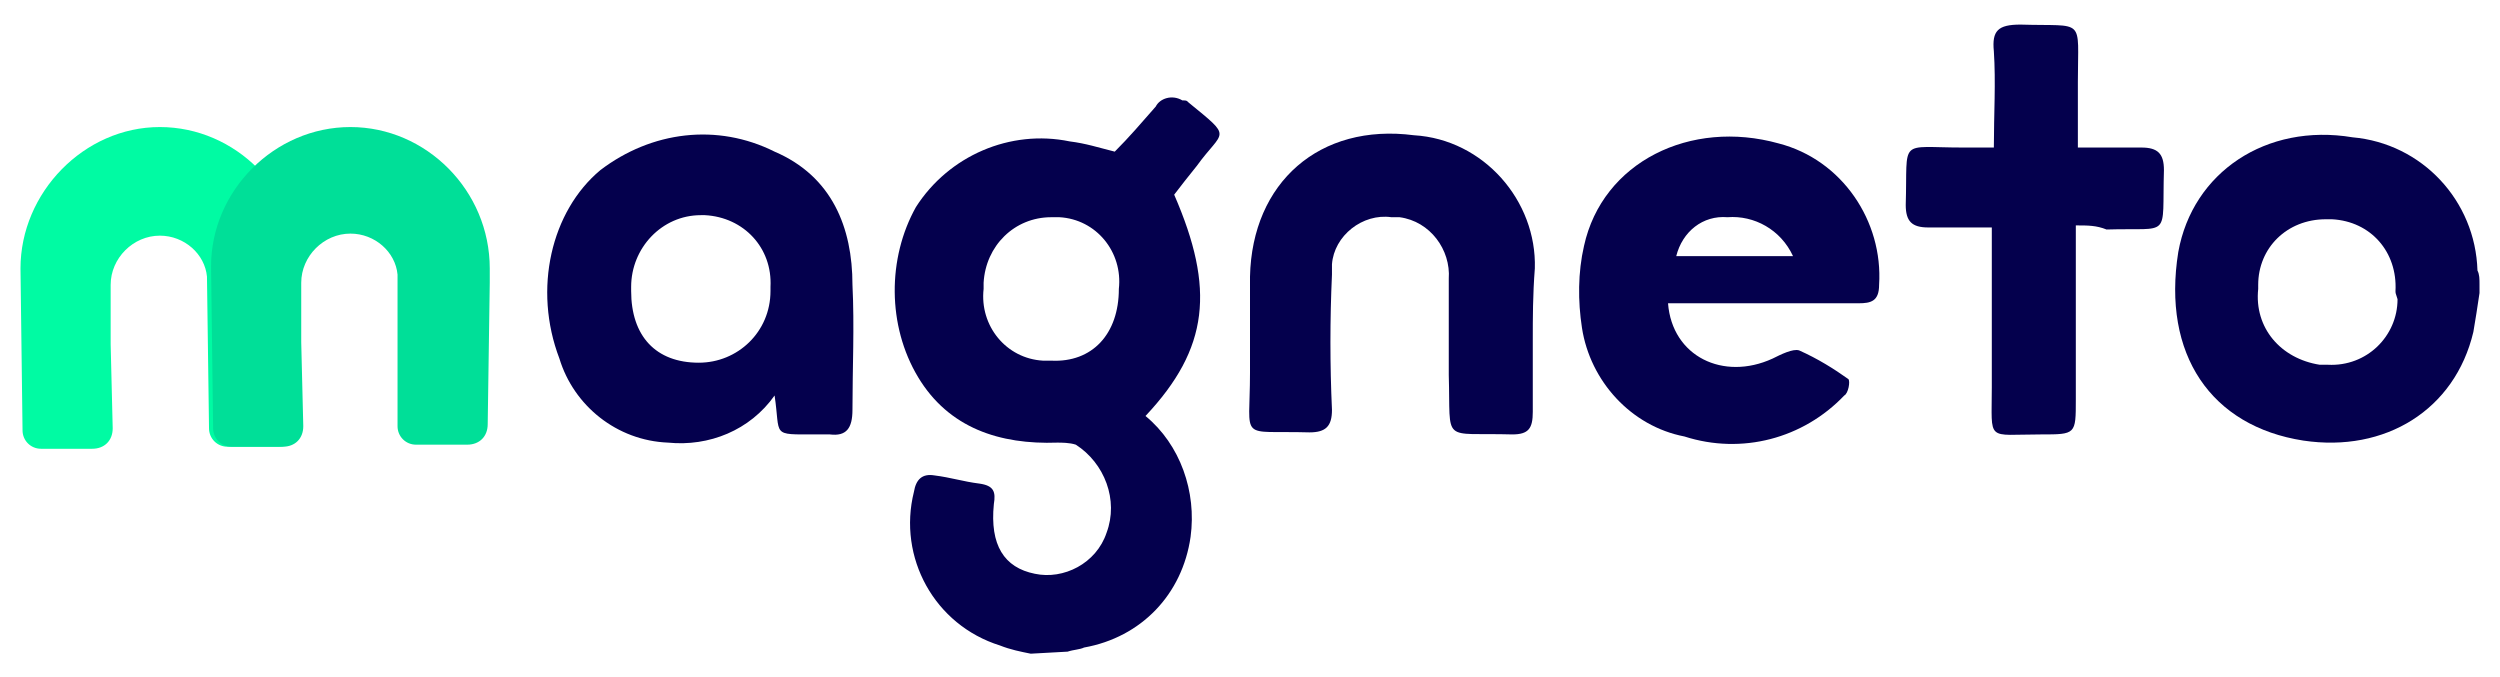
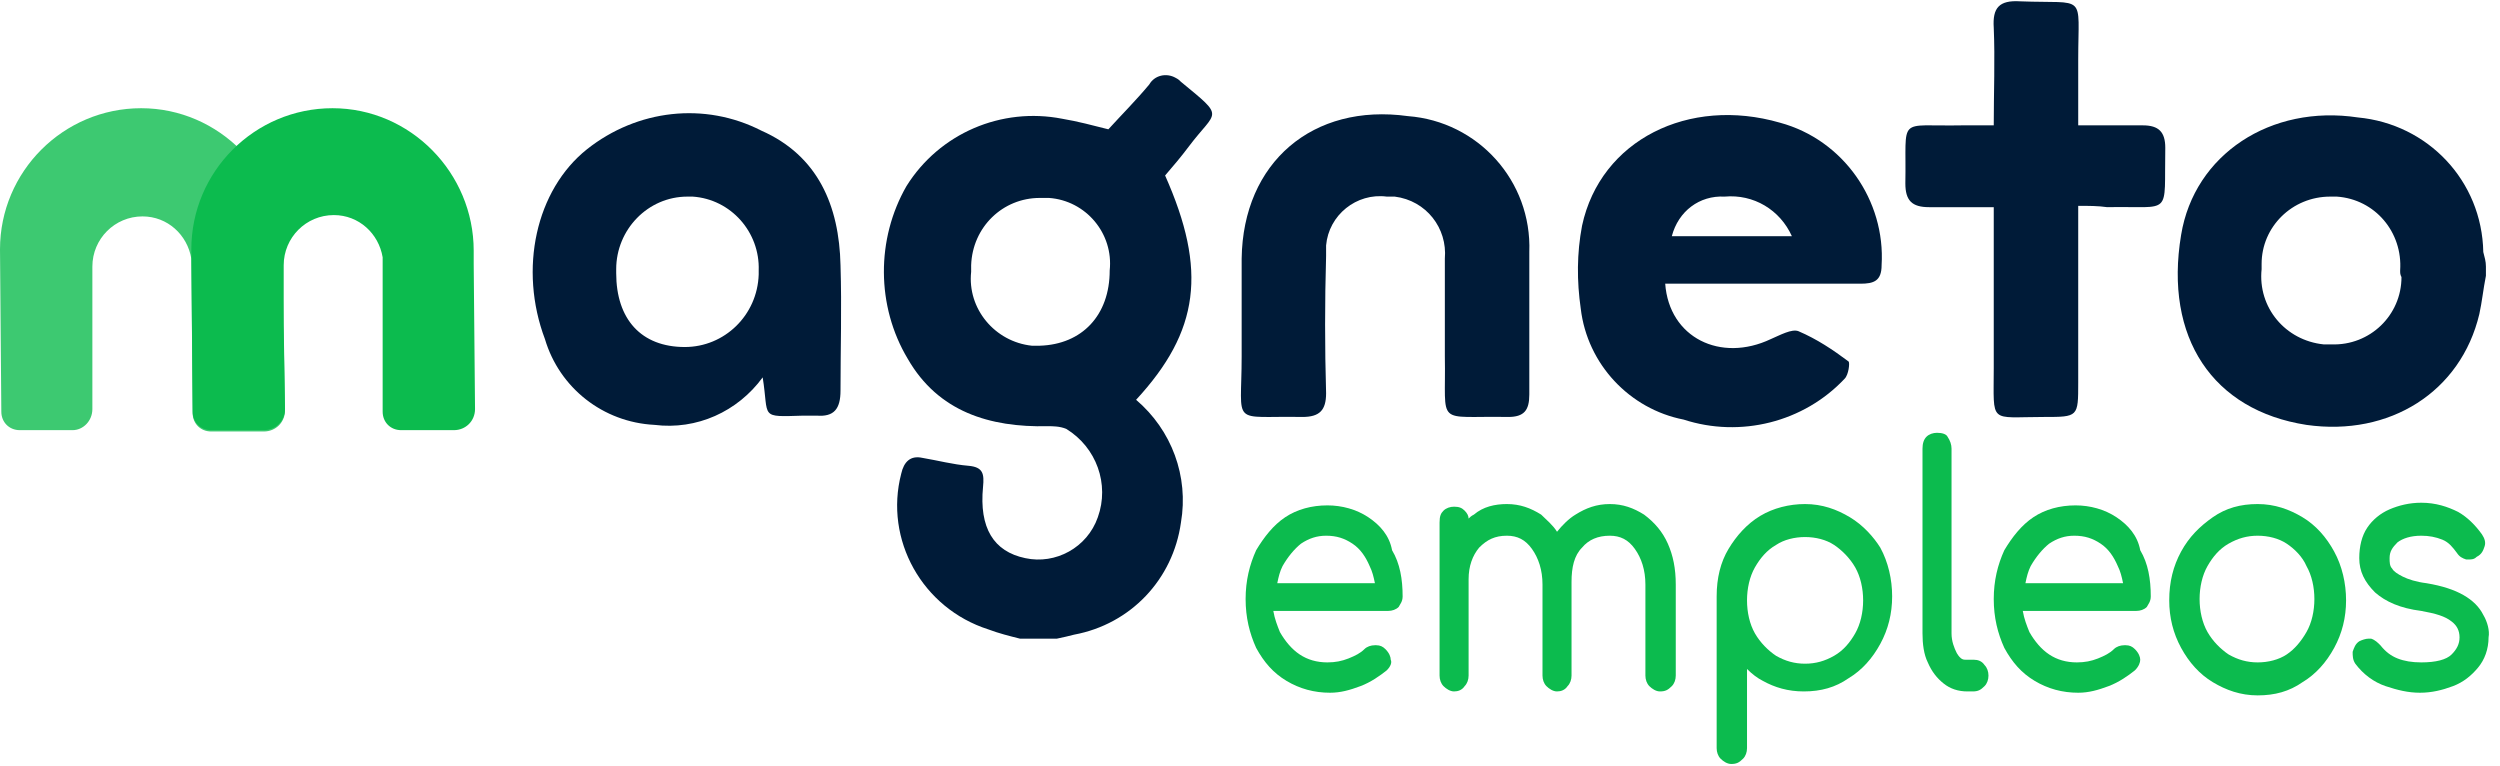
- <svg xmlns="http://www.w3.org/2000/svg" version="1.1" id="Capa_1" x="0px" y="0px" viewBox="0 0 122 33" style="enable-background:new 0 0 122 33;" xml:space="preserve">
-   <style type="text/css">
- 	.st0{fill:#04004D;}
- 	.st1{fill:#00FBA3;}
- 	.st2{fill:#00DF98;}
- </style>
-   <g>
-     <path id="Trazado_1_3_" class="st0" d="M50.3,31.9c-0.5-0.1-1-0.2-1.5-0.4c-3.2-1-5-4.3-4.2-7.5c0.1-0.6,0.4-0.9,1-0.8   c0.8,0.1,1.4,0.3,2.2,0.4c0.7,0.1,0.8,0.4,0.7,1c-0.2,2,0.5,3.1,2,3.4c1.4,0.3,3-0.5,3.5-2c0.6-1.6-0.1-3.4-1.5-4.3   c-0.3-0.1-0.7-0.1-0.9-0.1c-2.8,0.1-5.3-0.7-6.8-3.2s-1.5-5.8-0.1-8.3c1.6-2.5,4.6-3.8,7.5-3.2c0.8,0.1,1.4,0.3,2.2,0.5   c0.7-0.7,1.3-1.4,2-2.2c0.2-0.4,0.8-0.6,1.3-0.3C57.9,4.9,57.9,4.9,58,5c2.2,1.8,1.7,1.3,0.4,3.1c-0.4,0.5-0.8,1-1.1,1.4   c2,4.6,1.7,7.5-1.4,10.8c1.7,1.4,2.5,3.7,2.2,5.9c-0.4,2.8-2.4,4.9-5.2,5.4c-0.2,0.1-0.5,0.1-0.8,0.2L50.3,31.9z M54.6,14.1   c0.2-1.8-1.1-3.4-2.9-3.5c-0.1,0-0.3,0-0.4,0c-1.8,0-3.2,1.4-3.3,3.2c0,0.1,0,0.2,0,0.3c-0.2,1.8,1.1,3.4,2.9,3.5   c0.1,0,0.2,0,0.4,0C53.3,17.7,54.6,16.3,54.6,14.1" />
-     <path id="Trazado_2_3_" class="st0" d="M121,14.3c-0.1,0.7-0.2,1.3-0.3,1.9c-0.9,3.8-4.3,5.9-8.3,5.3c-4.5-0.7-6.9-4.2-6.1-9.2   c0.7-3.9,4.3-6.3,8.5-5.6c3.4,0.3,6,3.1,6.1,6.5c0.1,0.2,0.1,0.4,0.1,0.7V14.3L121,14.3z M116.9,14.2c0.1-1.9-1.2-3.4-3.1-3.5   c-0.1,0-0.2,0-0.3,0c-1.9,0-3.3,1.4-3.3,3.2c0,0.1,0,0.2,0,0.2c-0.2,1.9,1.1,3.4,3,3.7c0.1,0,0.2,0,0.4,0c1.9,0.1,3.4-1.4,3.4-3.2   C116.9,14.3,116.9,14.3,116.9,14.2" />
-     <path id="Trazado_4_3_" class="st0" d="M37.8,19.3c-1.2,1.7-3.2,2.5-5.2,2.3c-2.5-0.1-4.6-1.8-5.3-4.1c-1.3-3.4-0.4-7.2,2-9.2   C31.8,6.4,35,6,37.8,7.4c2.8,1.2,3.8,3.7,3.8,6.5c0.1,2,0,4.1,0,6.1c0,0.9-0.3,1.3-1.1,1.2c-0.2,0-0.4,0-0.7,0   C37.6,21.2,38.1,21.3,37.8,19.3 M30.8,14.2c0,2.2,1.2,3.5,3.3,3.5c1.9,0,3.5-1.5,3.5-3.5c0-0.1,0-0.1,0-0.2   c0.1-1.9-1.3-3.4-3.2-3.5c-0.1,0-0.1,0-0.2,0c-1.9,0-3.4,1.6-3.4,3.5C30.8,14.1,30.8,14.2,30.8,14.2" />
-     <path id="Trazado_5_3_" class="st0" d="M81.4,14.8c0.2,2.6,2.7,3.8,5.1,2.7c0.4-0.2,1-0.5,1.3-0.4c0.9,0.4,1.7,0.9,2.4,1.4   c0.1,0.1,0,0.7-0.2,0.8c-2,2.1-5,2.9-7.8,2c-2.6-0.5-4.6-2.7-5-5.3c-0.2-1.3-0.2-2.7,0.1-4c0.9-4.1,5.2-6.2,9.5-5   c3.1,0.8,5.1,3.8,4.9,6.9c0,0.8-0.4,0.9-1,0.9c-2.8,0-5.5,0-8.3,0L81.4,14.8 M87.5,12.5c-0.6-1.3-1.9-2-3.2-1.9   c-1.2-0.1-2.2,0.7-2.5,1.9H87.5z" />
-     <path id="Trazado_6_3_" class="st0" d="M74.8,16.6c0,1.1,0,2.3,0,3.5c0,0.8-0.2,1.1-1,1.1c-3.5-0.1-3,0.5-3.1-2.9   c0-1.6,0-3.1,0-4.7c0.1-1.4-0.9-2.8-2.4-3c-0.1,0-0.2,0-0.4,0c-1.4-0.2-2.8,0.9-2.9,2.3c0,0.2,0,0.4,0,0.5c-0.1,2.2-0.1,4.4,0,6.6   c0,0.8-0.3,1.1-1.1,1.1c-3.5-0.1-2.9,0.5-2.9-2.9c0-1.6,0-3.1,0-4.7c0.1-4.6,3.4-7.5,8-6.9c3.4,0.2,6,3.2,5.9,6.5   C74.8,14.4,74.8,15.5,74.8,16.6L74.8,16.6z" />
-     <path id="Trazado_7_3_" class="st0" d="M101.3,11v8.5c0,1.7,0,1.7-1.7,1.7c-2.7,0-2.4,0.4-2.4-2.3c0-2.5,0-5.1,0-7.8   c-1.1,0-2.1,0-3.1,0c-0.8,0-1.1-0.3-1.1-1.1c0.1-3.3-0.4-2.8,2.8-2.8c0.4,0,0.9,0,1.5,0c0-1.6,0.1-3.2,0-4.7   c-0.1-1,0.2-1.3,1.3-1.3c3.2,0.1,2.8-0.4,2.8,2.8c0,1,0,2,0,3.2c1.1,0,2.2,0,3.1,0c0.8,0,1.1,0.3,1.1,1.1c-0.1,3.4,0.4,2.8-2.8,2.9   C102.3,11,101.9,11,101.3,11" />
-     <path class="st1" d="M14.6,13.8c0-0.2,0-0.4,0-0.7c0-3.8-3.1-6.9-6.8-6.9S1,9.4,1,13.1l0,0L1.1,21c0,0.5,0.4,0.9,0.9,0.9h2.5   c0.6,0,1-0.4,1-1l-0.1-4.1v-2.9c0-1.3,1.1-2.4,2.4-2.4c1.2,0,2.2,0.9,2.3,2l0.1,7.4c0,0.5,0.4,0.9,0.9,0.9h2.5c0.6,0,1-0.4,1-1   L14.6,13.8z" />
-     <path class="st2" d="M23.9,13.8c0-0.2,0-0.4,0-0.7c0-3.8-3.1-6.9-6.8-6.9s-6.8,3.1-6.8,6.8l0,0l0.1,7.9c0,0.5,0.4,0.9,0.9,0.9h2.5   c0.6,0,1-0.4,1-1l-0.1-4.1v-2.9c0-1.3,1.1-2.4,2.4-2.4c1.2,0,2.2,0.9,2.3,2v7.4c0,0.5,0.4,0.9,0.9,0.9h2.5c0.6,0,1-0.4,1-1   L23.9,13.8z" />
-   </g>
+ <svg xmlns="http://www.w3.org/2000/svg" width="98" height="30" viewBox="0 0 98 30" fill="none">
+   <path d="M39.983 25.035C39.569 24.931 39.155 24.828 38.742 24.672C36.155 23.845 34.655 21.155 35.328 18.569C35.431 18.104 35.69 17.845 36.155 17.948C36.776 18.052 37.345 18.207 37.966 18.259C38.535 18.31 38.586 18.569 38.535 19.086C38.379 20.69 38.948 21.621 40.19 21.879C41.379 22.138 42.621 21.465 43.035 20.276C43.5 18.983 42.983 17.535 41.793 16.81C41.535 16.707 41.276 16.707 41.069 16.707C38.793 16.759 36.776 16.138 35.586 14.069C34.345 12 34.345 9.362 35.535 7.293C36.828 5.224 39.259 4.19 41.638 4.655C42.259 4.759 42.828 4.914 43.448 5.069C43.966 4.5 44.535 3.931 45.052 3.31C45.259 2.948 45.724 2.845 46.086 3.052C46.19 3.103 46.242 3.155 46.293 3.207C48.052 4.655 47.69 4.293 46.603 5.741C46.293 6.155 45.983 6.517 45.672 6.879C47.328 10.604 47.017 12.983 44.535 15.672C45.931 16.862 46.603 18.672 46.293 20.483C45.983 22.707 44.328 24.465 42.103 24.879C41.897 24.931 41.69 24.983 41.431 25.035H39.983ZM43.5 10.604C43.655 9.155 42.569 7.862 41.121 7.759C41.017 7.759 40.862 7.759 40.759 7.759C39.31 7.759 38.121 8.897 38.069 10.397C38.069 10.5 38.069 10.552 38.069 10.655C37.914 12.104 39 13.397 40.448 13.552C40.552 13.552 40.655 13.552 40.759 13.552C42.414 13.5 43.5 12.362 43.5 10.604Z" fill="#001B38" />
+   <path d="M97.448 10.811C97.345 11.328 97.293 11.845 97.19 12.311C96.466 15.362 93.673 17.121 90.414 16.656C86.742 16.087 84.828 13.242 85.5 9.207C86.017 6.052 89.017 4.087 92.431 4.604C95.173 4.862 97.293 7.087 97.345 9.88C97.397 10.087 97.448 10.242 97.448 10.449V10.811ZM94.086 10.604C94.19 9.104 93.104 7.811 91.604 7.707C91.5 7.707 91.448 7.707 91.345 7.707C89.845 7.707 88.655 8.897 88.655 10.345C88.655 10.397 88.655 10.5 88.655 10.552C88.5 12.052 89.586 13.345 91.086 13.5C91.19 13.5 91.293 13.5 91.397 13.5C92.897 13.552 94.138 12.362 94.138 10.862C94.086 10.759 94.086 10.707 94.086 10.604Z" fill="#001B38" />
+   <path d="M29.897 14.793C28.914 16.138 27.31 16.862 25.655 16.655C23.638 16.552 21.931 15.207 21.362 13.293C20.328 10.552 21 7.448 23.017 5.845C24.983 4.293 27.621 3.983 29.845 5.121C32.069 6.103 32.897 8.069 32.948 10.396C33 12.052 32.948 13.707 32.948 15.31C32.948 16.035 32.69 16.345 32.017 16.293C31.862 16.293 31.655 16.293 31.5 16.293C29.741 16.345 30.155 16.396 29.897 14.793ZM24.155 10.707C24.155 12.517 25.138 13.603 26.845 13.603C28.397 13.603 29.69 12.362 29.741 10.759C29.741 10.707 29.741 10.655 29.741 10.603C29.793 9.103 28.655 7.81 27.155 7.707C27.104 7.707 27.052 7.707 26.948 7.707C25.397 7.707 24.155 9 24.155 10.552C24.155 10.552 24.155 10.603 24.155 10.707Z" fill="#001B38" />
+   <path d="M65.276 11.121C65.431 13.241 67.448 14.224 69.414 13.293C69.776 13.138 70.242 12.879 70.5 12.983C71.224 13.293 71.845 13.707 72.466 14.172C72.517 14.224 72.466 14.69 72.31 14.845C70.707 16.552 68.224 17.172 66 16.448C63.879 16.034 62.224 14.276 61.966 12.103C61.81 11.017 61.81 9.931 62.017 8.845C62.742 5.483 66.207 3.776 69.776 4.81C72.259 5.483 73.914 7.862 73.759 10.396C73.759 11.017 73.448 11.121 72.931 11.121C70.655 11.121 68.431 11.121 66.155 11.121H65.276ZM70.242 9.259C69.776 8.224 68.741 7.603 67.603 7.707C66.621 7.655 65.793 8.276 65.535 9.259H70.242Z" fill="#001B38" />
+   <path d="M59.949 12.621C59.949 13.552 59.949 14.535 59.949 15.466C59.949 16.087 59.742 16.345 59.121 16.345C56.224 16.294 56.69 16.759 56.638 13.966C56.638 12.673 56.638 11.431 56.638 10.138C56.742 8.949 55.914 7.862 54.673 7.707C54.569 7.707 54.466 7.707 54.362 7.707C53.173 7.552 52.086 8.431 51.983 9.621C51.983 9.776 51.983 9.931 51.983 10.035C51.931 11.845 51.931 13.604 51.983 15.414C51.983 16.087 51.724 16.345 51.052 16.345C48.207 16.294 48.673 16.759 48.673 13.966C48.673 12.673 48.673 11.431 48.673 10.138C48.724 6.362 51.466 4.035 55.19 4.552C57.931 4.759 60.052 7.087 59.949 9.88C59.949 10.811 59.949 11.69 59.949 12.621Z" fill="#001B38" />
+   <path d="M81.466 8.069V15C81.466 16.345 81.466 16.345 80.121 16.345C77.948 16.345 78.155 16.655 78.155 14.431C78.155 12.362 78.155 10.293 78.155 8.121C77.276 8.121 76.448 8.121 75.621 8.121C74.948 8.121 74.69 7.862 74.69 7.19C74.741 4.5 74.328 4.966 76.914 4.914C77.276 4.914 77.638 4.914 78.155 4.914C78.155 3.621 78.207 2.328 78.155 1.086C78.103 0.311 78.362 0 79.19 0.052C81.828 0.155 81.466 -0.31 81.466 2.328C81.466 3.155 81.466 3.983 81.466 4.914C82.397 4.914 83.224 4.914 84 4.914C84.621 4.914 84.879 5.173 84.879 5.793C84.828 8.535 85.19 8.069 82.603 8.121C82.241 8.069 81.879 8.069 81.466 8.069Z" fill="#001B38" />
+   <path d="M53.638 20.276C53.172 19.966 52.603 19.811 52.035 19.811C51.414 19.811 50.845 19.966 50.379 20.276C49.914 20.586 49.552 21.052 49.241 21.569C48.983 22.138 48.828 22.759 48.828 23.483C48.828 24.207 48.983 24.828 49.241 25.397C49.552 25.966 49.914 26.38 50.431 26.69C50.948 27 51.517 27.155 52.138 27.155C52.552 27.155 52.914 27.052 53.328 26.897C53.741 26.742 54.103 26.483 54.362 26.276C54.517 26.121 54.569 25.966 54.517 25.862C54.517 25.759 54.466 25.604 54.31 25.448C54.207 25.345 54.103 25.293 53.948 25.293C53.948 25.293 53.948 25.293 53.897 25.293C53.741 25.293 53.586 25.345 53.483 25.448C53.328 25.604 53.121 25.707 52.862 25.811C52.603 25.914 52.345 25.966 52.035 25.966C51.621 25.966 51.259 25.862 50.948 25.655C50.638 25.448 50.379 25.138 50.172 24.776C50.069 24.517 49.966 24.259 49.914 23.948H54.414C54.569 23.948 54.724 23.897 54.828 23.793C54.879 23.69 54.983 23.586 54.983 23.38C54.983 22.707 54.879 22.086 54.569 21.569C54.466 21 54.103 20.586 53.638 20.276ZM51 21.311C51.31 21.104 51.621 21 51.983 21C52.397 21 52.707 21.104 53.017 21.311C53.328 21.517 53.535 21.828 53.69 22.19C53.793 22.397 53.845 22.604 53.897 22.862H50.069C50.121 22.604 50.172 22.397 50.276 22.19C50.483 21.828 50.741 21.517 51 21.311Z" fill="#0CBB4E" />
+   <path d="M64.448 20.173C64.035 19.914 63.621 19.759 63.104 19.759C62.586 19.759 62.172 19.914 61.759 20.173C61.5 20.328 61.242 20.586 61.035 20.845C60.879 20.586 60.621 20.38 60.414 20.173C60 19.914 59.586 19.759 59.069 19.759C58.604 19.759 58.138 19.862 57.776 20.173C57.672 20.224 57.621 20.276 57.569 20.328C57.569 20.224 57.517 20.121 57.414 20.017C57.31 19.914 57.207 19.862 57 19.862C56.845 19.862 56.69 19.914 56.586 20.017C56.483 20.121 56.431 20.224 56.431 20.483V26.483C56.431 26.638 56.483 26.793 56.586 26.897C56.69 27 56.845 27.104 57 27.104C57.155 27.104 57.31 27.052 57.414 26.897C57.517 26.793 57.569 26.638 57.569 26.483V22.707C57.569 22.19 57.724 21.776 57.983 21.466C58.293 21.155 58.604 21 59.069 21C59.483 21 59.793 21.155 60.052 21.517C60.31 21.88 60.466 22.345 60.466 22.914V26.483C60.466 26.638 60.517 26.793 60.621 26.897C60.724 27 60.879 27.104 61.035 27.104C61.19 27.104 61.345 27.052 61.448 26.897C61.552 26.793 61.604 26.638 61.604 26.483V23.069V22.811C61.604 22.241 61.707 21.776 62.017 21.466C62.276 21.155 62.638 21 63.104 21C63.517 21 63.828 21.155 64.086 21.517C64.345 21.88 64.5 22.345 64.5 22.914V26.483C64.5 26.638 64.552 26.793 64.655 26.897C64.759 27 64.914 27.104 65.069 27.104C65.276 27.104 65.379 27.052 65.535 26.897C65.638 26.793 65.69 26.638 65.69 26.483V22.914C65.69 22.293 65.586 21.776 65.379 21.311C65.172 20.845 64.862 20.483 64.448 20.173Z" fill="#0CBB4E" />
+   <path d="M72.517 20.276C72 19.966 71.431 19.759 70.759 19.759C70.138 19.759 69.517 19.914 69 20.224C68.483 20.535 68.069 21 67.759 21.517C67.448 22.035 67.293 22.655 67.293 23.38V29.328C67.293 29.483 67.345 29.638 67.448 29.741C67.552 29.845 67.707 29.948 67.862 29.948C68.069 29.948 68.172 29.897 68.328 29.741C68.431 29.638 68.483 29.483 68.483 29.328V26.224C68.69 26.431 68.897 26.586 69.104 26.69C69.569 26.948 70.086 27.104 70.707 27.104C71.379 27.104 71.948 26.948 72.466 26.586C72.983 26.276 73.397 25.811 73.707 25.241C74.017 24.673 74.172 24.052 74.172 23.38C74.172 22.707 74.017 22.035 73.707 21.466C73.448 21.052 73.035 20.586 72.517 20.276ZM70.759 26.017C70.345 26.017 69.983 25.914 69.621 25.707C69.311 25.5 69 25.19 68.793 24.828C68.586 24.466 68.483 24 68.483 23.535C68.483 23.069 68.586 22.604 68.793 22.241C69 21.88 69.259 21.569 69.621 21.362C69.931 21.155 70.345 21.052 70.759 21.052C71.172 21.052 71.586 21.155 71.897 21.362C72.207 21.569 72.517 21.88 72.724 22.241C72.931 22.604 73.035 23.069 73.035 23.535C73.035 24 72.931 24.466 72.724 24.828C72.517 25.19 72.259 25.5 71.897 25.707C71.535 25.914 71.172 26.017 70.759 26.017Z" fill="#0CBB4E" />
+   <path d="M77.379 25.862H77.069C76.966 25.862 76.862 25.862 76.707 25.604C76.603 25.397 76.5 25.138 76.5 24.828V17.587C76.5 17.431 76.448 17.276 76.345 17.121C76.293 17.017 76.138 16.966 75.931 16.966C75.776 16.966 75.621 17.017 75.517 17.121C75.414 17.224 75.362 17.38 75.362 17.587V24.828C75.362 25.242 75.414 25.655 75.569 25.966C75.724 26.328 75.931 26.587 76.19 26.793C76.448 27 76.759 27.104 77.121 27.104H77.328C77.534 27.104 77.638 27.052 77.793 26.897C77.897 26.793 77.948 26.638 77.948 26.483C77.948 26.328 77.897 26.173 77.793 26.069C77.69 25.914 77.534 25.862 77.379 25.862Z" fill="#0CBB4E" />
+   <path d="M82.966 20.276C82.5 19.966 81.931 19.811 81.362 19.811C80.742 19.811 80.172 19.966 79.707 20.276C79.242 20.586 78.879 21.052 78.569 21.569C78.31 22.138 78.155 22.759 78.155 23.483C78.155 24.207 78.31 24.828 78.569 25.397C78.879 25.966 79.242 26.38 79.759 26.69C80.276 27 80.845 27.155 81.466 27.155C81.879 27.155 82.242 27.052 82.655 26.897C83.069 26.742 83.431 26.483 83.69 26.276C83.845 26.121 83.897 25.966 83.897 25.862C83.897 25.759 83.845 25.604 83.69 25.448C83.586 25.345 83.483 25.293 83.328 25.293C83.328 25.293 83.328 25.293 83.276 25.293C83.121 25.293 82.966 25.345 82.862 25.448C82.707 25.604 82.5 25.707 82.242 25.811C81.983 25.914 81.724 25.966 81.414 25.966C81 25.966 80.638 25.862 80.328 25.655C80.017 25.448 79.759 25.138 79.552 24.776C79.448 24.517 79.345 24.259 79.293 23.948H83.742C83.897 23.948 84.052 23.897 84.155 23.793C84.207 23.69 84.31 23.586 84.31 23.38C84.31 22.707 84.207 22.086 83.897 21.569C83.793 21 83.431 20.586 82.966 20.276ZM80.328 21.311C80.638 21.104 80.948 21 81.31 21C81.724 21 82.035 21.104 82.345 21.311C82.655 21.517 82.862 21.828 83.017 22.19C83.121 22.397 83.172 22.604 83.224 22.862H79.397C79.448 22.604 79.5 22.397 79.603 22.19C79.81 21.828 80.069 21.517 80.328 21.311Z" fill="#0CBB4E" />
+   <path d="M90.259 20.276C89.741 19.966 89.172 19.759 88.5 19.759C87.828 19.759 87.259 19.914 86.741 20.276C86.224 20.638 85.81 21.052 85.5 21.621C85.19 22.19 85.034 22.811 85.034 23.535C85.034 24.207 85.19 24.828 85.5 25.397C85.81 25.966 86.224 26.431 86.741 26.741C87.259 27.052 87.828 27.259 88.5 27.259C89.172 27.259 89.741 27.104 90.259 26.741C90.776 26.431 91.19 25.966 91.5 25.397C91.81 24.828 91.966 24.207 91.966 23.535C91.966 22.862 91.81 22.19 91.5 21.621C91.19 21.052 90.776 20.586 90.259 20.276ZM88.5 21C88.914 21 89.328 21.104 89.638 21.311C89.948 21.517 90.259 21.828 90.414 22.19C90.621 22.552 90.724 23.017 90.724 23.483C90.724 23.948 90.621 24.414 90.414 24.776C90.207 25.138 89.948 25.448 89.638 25.655C89.328 25.862 88.914 25.966 88.5 25.966C88.086 25.966 87.724 25.862 87.362 25.655C87.052 25.448 86.741 25.138 86.534 24.776C86.328 24.414 86.224 23.948 86.224 23.483C86.224 23.017 86.328 22.552 86.534 22.19C86.741 21.828 87 21.517 87.362 21.311C87.724 21.104 88.086 21 88.5 21Z" fill="#0CBB4E" />
+   <path d="M97.345 24.104C97.19 23.793 96.931 23.535 96.569 23.328C96.207 23.121 95.741 22.966 95.121 22.862C94.707 22.811 94.397 22.707 94.19 22.604C93.983 22.5 93.828 22.397 93.776 22.293C93.672 22.19 93.672 22.035 93.672 21.879C93.672 21.621 93.776 21.466 93.983 21.259C94.19 21.104 94.5 21 94.914 21C95.224 21 95.483 21.052 95.741 21.155C96 21.259 96.155 21.466 96.31 21.673C96.414 21.828 96.517 21.879 96.672 21.931C96.724 21.931 96.776 21.931 96.776 21.931C96.879 21.931 96.983 21.931 97.086 21.828C97.293 21.724 97.345 21.569 97.397 21.414C97.448 21.259 97.397 21.104 97.293 20.948C97.034 20.586 96.724 20.276 96.362 20.069C95.948 19.862 95.483 19.707 94.914 19.707C94.448 19.707 94.034 19.811 93.672 19.966C93.31 20.121 93 20.379 92.793 20.69C92.586 21 92.483 21.414 92.483 21.879C92.483 22.397 92.69 22.811 93.103 23.224C93.517 23.586 94.086 23.845 94.914 23.948C95.483 24.052 95.845 24.155 96.103 24.362C96.31 24.517 96.414 24.724 96.414 24.983C96.414 25.241 96.31 25.448 96.103 25.655C95.897 25.862 95.483 25.966 94.914 25.966C94.552 25.966 94.241 25.914 93.983 25.811C93.724 25.707 93.517 25.552 93.31 25.293C93.207 25.19 93.103 25.086 92.948 25.035C92.897 25.035 92.897 25.035 92.845 25.035C92.741 25.035 92.586 25.086 92.483 25.138C92.328 25.241 92.276 25.397 92.224 25.552C92.224 25.707 92.224 25.862 92.328 26.017C92.638 26.431 93.052 26.741 93.517 26.897C93.983 27.052 94.397 27.155 94.862 27.155C95.328 27.155 95.741 27.052 96.155 26.897C96.569 26.741 96.879 26.483 97.138 26.172C97.397 25.862 97.552 25.448 97.552 24.983C97.603 24.724 97.5 24.362 97.345 24.104Z" fill="#0CBB4E" />
+   <path d="M11.069 10.345C11.069 10.19 11.069 9.983 11.069 9.828C11.069 6.776 8.586 4.242 5.534 4.242C2.483 4.242 0 6.724 0 9.776L0.052 16.138C0.052 16.552 0.362 16.862 0.776 16.862H2.845C3.259 16.862 3.621 16.5 3.621 16.035V12.776V10.449C3.621 9.362 4.5 8.483 5.586 8.483C6.569 8.483 7.345 9.207 7.5 10.138L7.552 16.19C7.552 16.604 7.862 16.914 8.276 16.914H10.345C10.81 16.914 11.172 16.552 11.172 16.087L11.069 10.345Z" fill="#3DC971" />
+   <path d="M18.569 10.345C18.569 10.19 18.569 9.983 18.569 9.828C18.569 6.776 16.086 4.242 13.034 4.242C9.983 4.242 7.5 6.724 7.5 9.776L7.552 16.138C7.552 16.552 7.862 16.862 8.276 16.862H10.345C10.81 16.862 11.172 16.5 11.172 16.035L11.121 12.725V10.397C11.121 9.311 12 8.431 13.086 8.431C14.069 8.431 14.845 9.155 15 10.086V16.138C15 16.552 15.31 16.862 15.724 16.862H17.793C18.259 16.862 18.621 16.5 18.621 16.035L18.569 10.345Z" fill="#0CBB4E" />
</svg>
